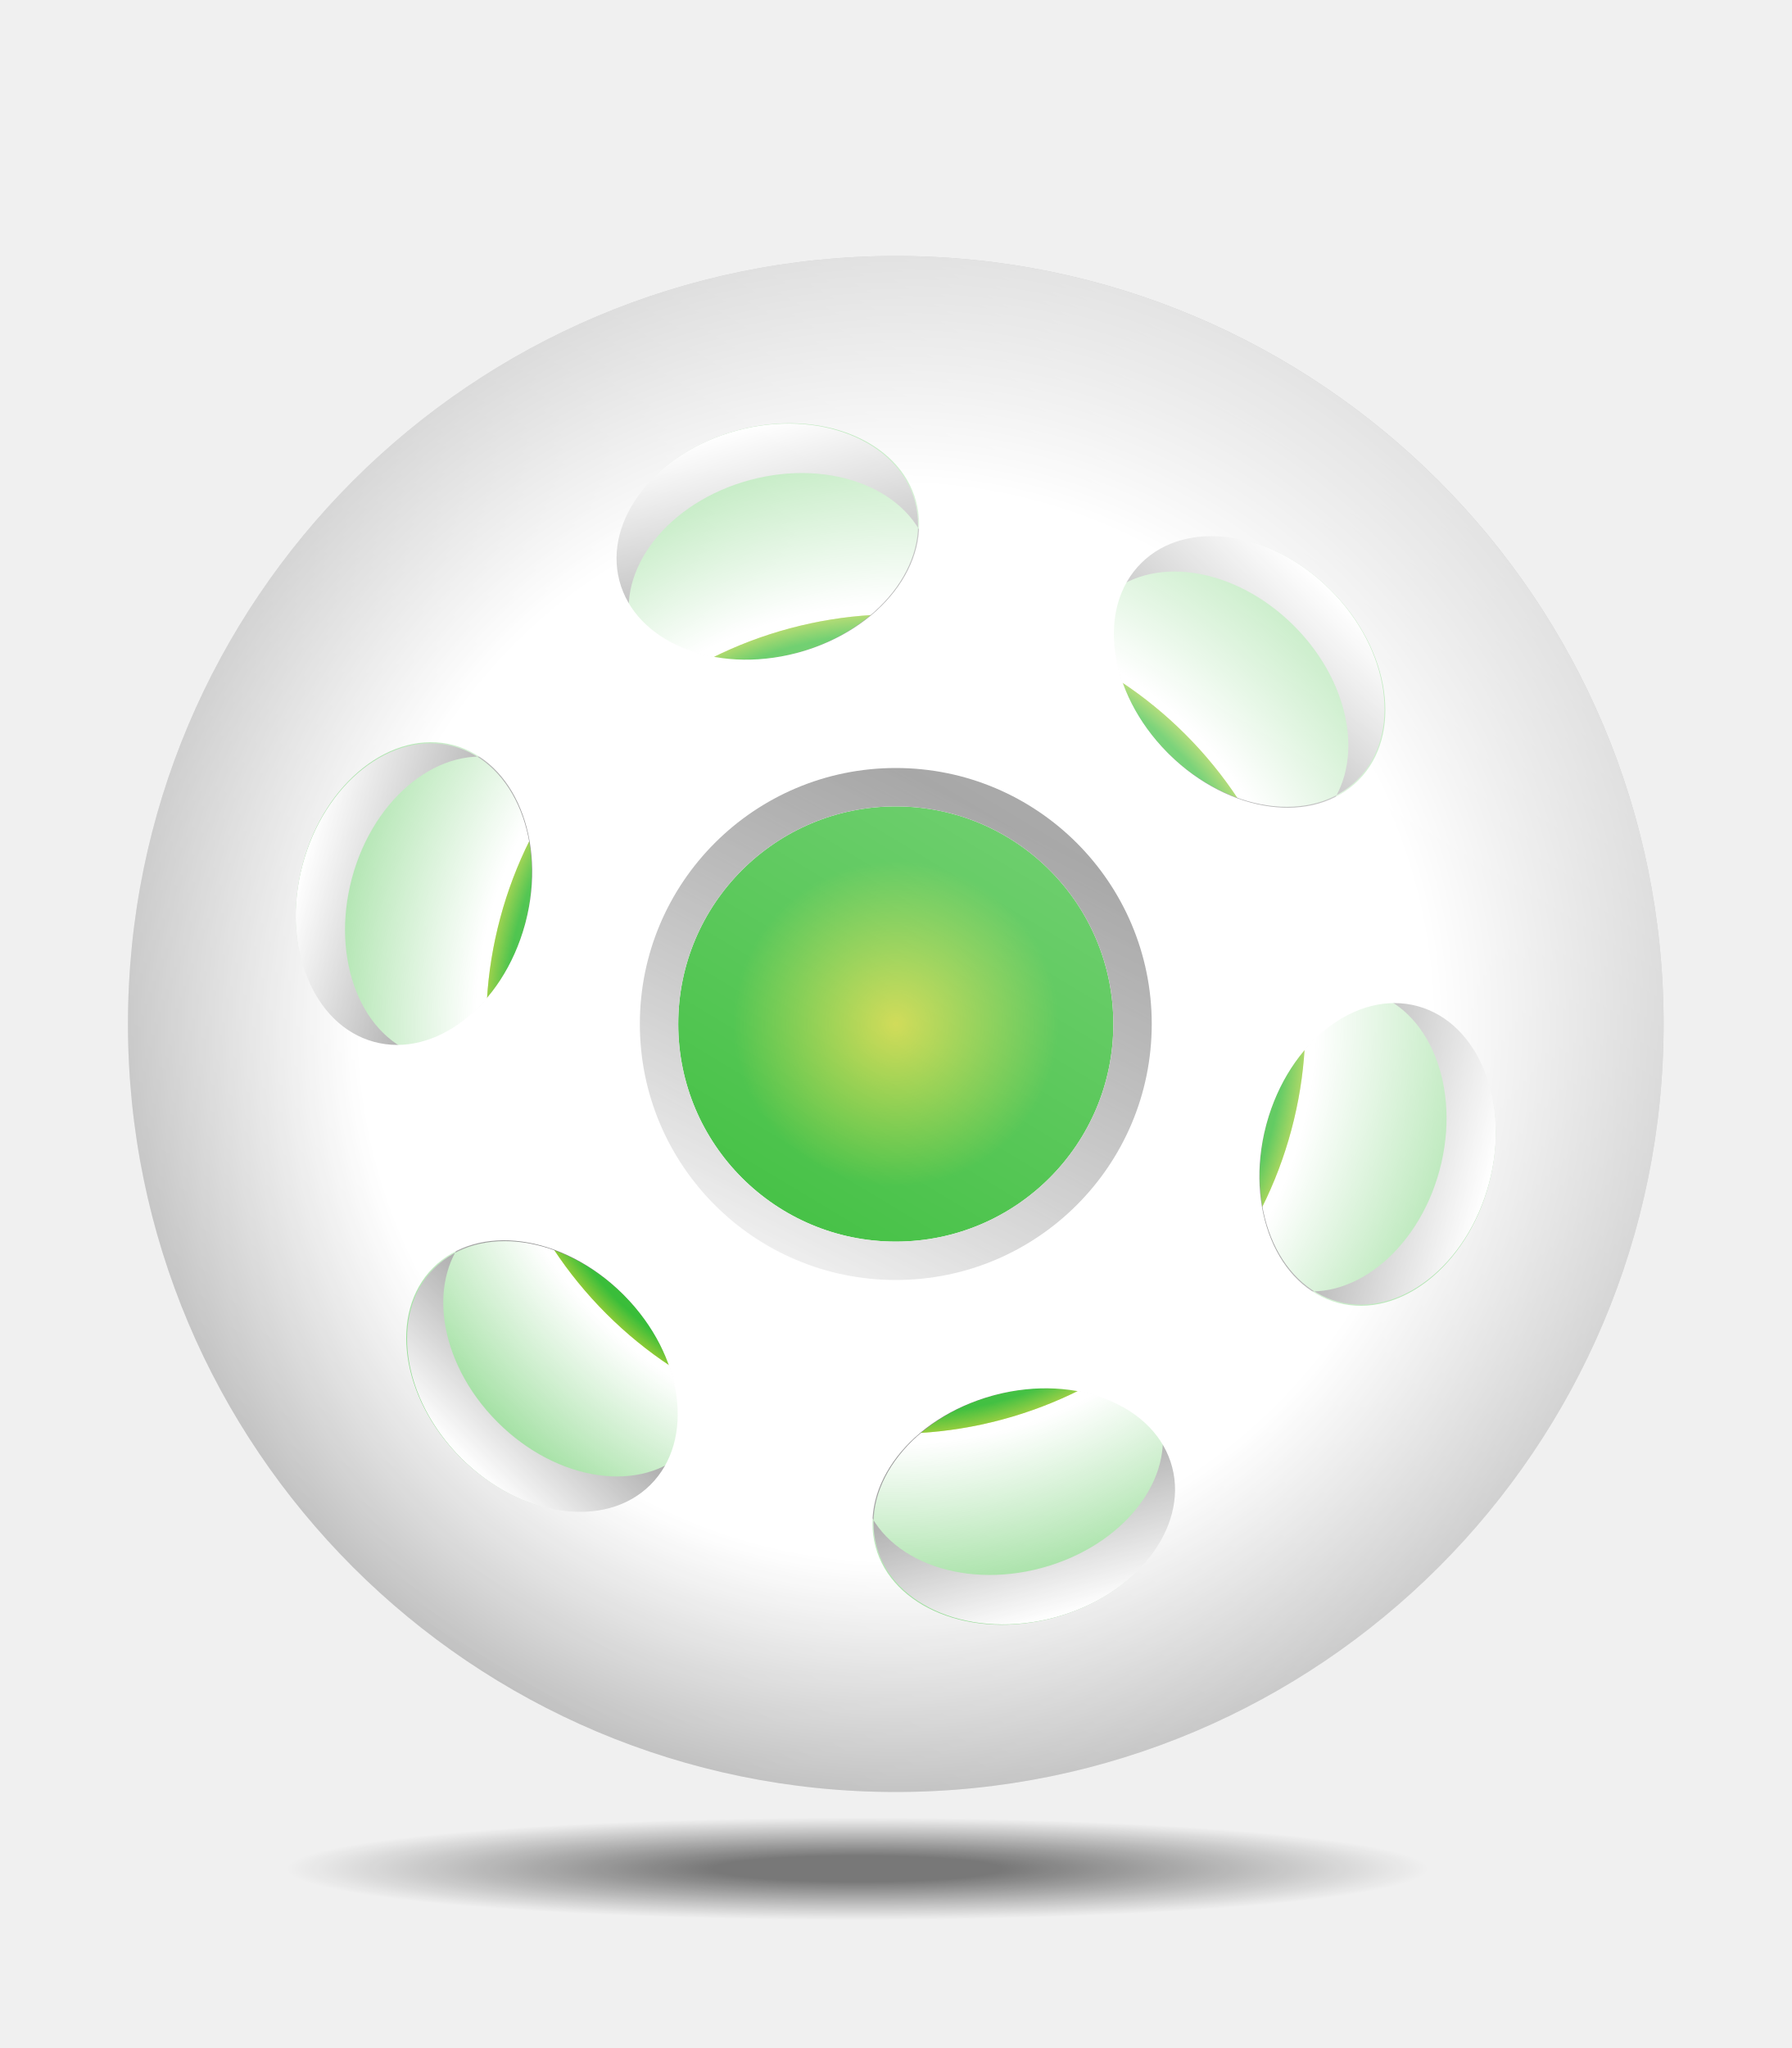
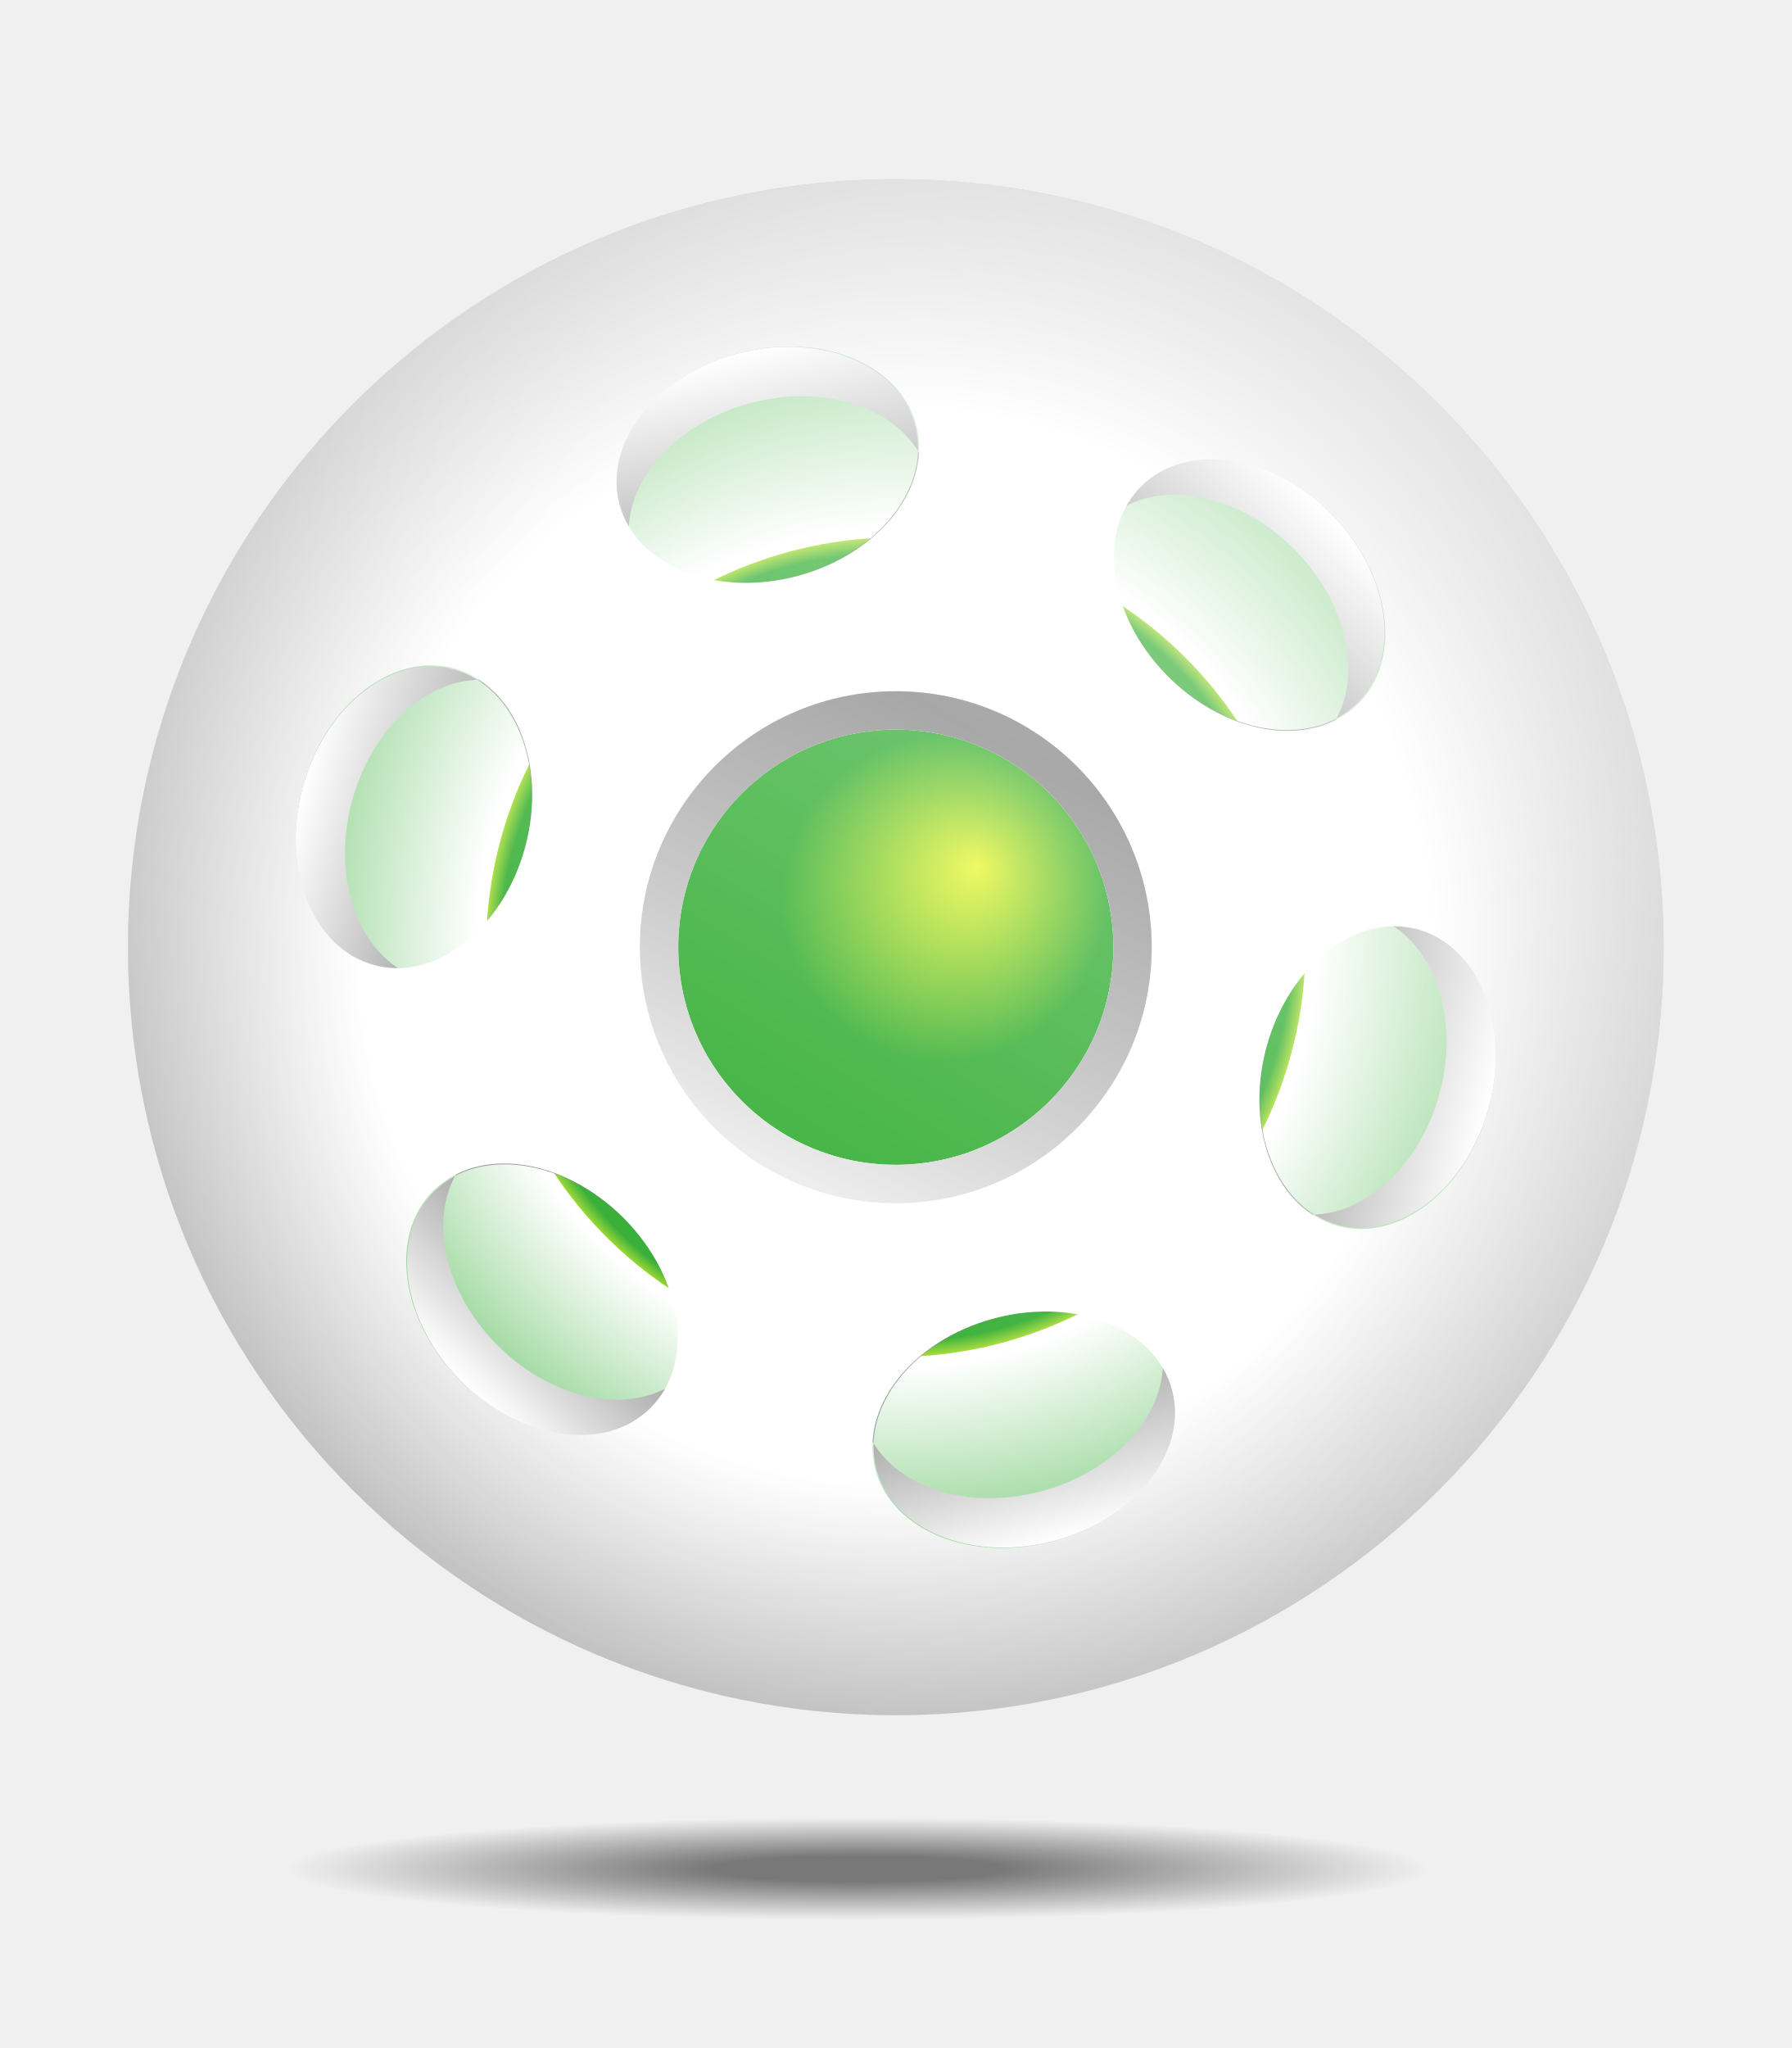
- <svg xmlns="http://www.w3.org/2000/svg" xmlns:xlink="http://www.w3.org/1999/xlink" id="mascot" width="700" height="800" viewBox="0 0 700 800" version="1.1" preserveAspectRatio="xMidYMid meet" style="color:#0a0;">
+ <svg xmlns="http://www.w3.org/2000/svg" xmlns:xlink="http://www.w3.org/1999/xlink" id="jaby" width="700" height="800" viewBox="0 0 700 800" version="1.1" preserveAspectRatio="xMidYMid meet" style="color: #090;">
  <defs>
-     <radialGradient id="glow_gradient">
+     <radialGradient id="inner_glow_gradient">
      <stop offset="55%" stop-color="currentColor" stop-opacity="0" />
      <stop offset="100%" stop-color="currentColor" stop-opacity="1" />
    </radialGradient>
    <g id="inner_glow">
-       <circle fill="#fff" cx="350" cy="400" r="298" />
-       <circle fill="url(#glow_gradient)" cx="350" cy="400" r="298" />
+       <circle fill="#fff" cx="350" cy="350" r="298" />
+       <circle fill="url(#inner_glow_gradient)" cx="350" cy="350" r="298" />
    </g>
    <radialGradient id="sphere_gradient">
      <stop offset="70%" stop-color="#fff" />
      <stop offset="100%" stop-color="#bbb" />
    </radialGradient>
    <g id="sphere">
-       <path fill="url(#sphere_gradient)" fill-rule="evenodd" d="M 350,400 m -300, 0 a 300,300 0 1,0 600,0 a 300,300 0 1,0 -600,0 M 350,400 m -85, 0 a 85,85 0 1,0 170,0 a 85,85 0 1,0 -170,0" />
+       <path fill="url(#sphere_gradient)" fill-rule="evenodd" d="M 350,350 m -300, 0 a 300,300 0 1,0 600,0 a 300,300 0 1,0 -600,0 M 350,350 m -85, 0 a 85,85 0 1,0 170,0 a 85,85 0 1,0 -170,0" />
    </g>
-     <radialGradient id="core_radial_gradient">
+     <radialGradient id="inner_gradient" fx="60%" fy="40%">
      <stop offset="0%" stop-color="currentColor" stop-opacity="0.1" />
      <stop offset="40%" stop-color="currentColor" stop-opacity="1" />
      <stop offset="95%" stop-color="currentColor" stop-opacity="1" />
      <stop offset="100%" stop-color="currentColor" stop-opacity="0.4" />
    </radialGradient>
-     <g id="core">
+     <g id="inner">
      <use xlink:href="#inner_glow" />
-       <circle fill="#cc0" cx="350" cy="400" r="160" />
-       <circle id="core_pulse" fill="url(#core_radial_gradient)" cx="350" cy="400" r="160" />
+       <circle id="inner_power" fill="#ff0" cx="350" cy="350" r="160" />
+       <circle id="inner_core" fill="url(#inner_gradient)" cx="350" cy="350" r="160" />
    </g>
-     <linearGradient id="primary_hole_gradient" x1="0.5" x2="0" y1="0" y2="1">
+     <linearGradient id="primary_gradient" x1="0.5" x2="0" y1="0" y2="1">
      <stop offset="0%" stop-color="#666" />
      <stop offset="10%" stop-color="#777" />
      <stop offset="100%" stop-color="#fff" />
    </linearGradient>
    <g id="primary">
-       <g id="primary_hole">
-         <path fill="url(#primary_hole_gradient)" fill-rule="evenodd" d="M 350,400 m -100, 0 a 100,100 0 1,0 200,0 a 100,100 0 1,0 -200,0 M 350,400 m -85, 0 a 85,85 0 1,0 170,0 a 85,85 0 1,0 -170,0" />
-       </g>
+       <path fill="url(#primary_gradient)" fill-rule="evenodd" d="M 350,350 m -100, 0 a 100,100 0 1,0 200,0 a 100,100 0 1,0 -200,0 M 350,350 m -85, 0 a 85,85 0 1,0 170,0 a 85,85 0 1,0 -170,0" />
    </g>
    <linearGradient id="secondary_hole_gradient" x1="0" x2="1" y1="0.5" y2="0.5">
      <stop offset="0%" stop-color="#333" />
      <stop offset="100%" stop-color="#fff" />
    </linearGradient>
    <mask id="secondary_mask">
-       <path fill="#fff" d="M530,400 m -30,0 a 45,60 0 1 1 0 1 z" />
+       <path fill="#fff" d="M530,350 m -30,0 a 45,60 0 1 1 0 1 z" />
    </mask>
    <g id="secondary">
      <g id="secondary_hole" mask="url(#secondary_mask)">
-         <use xlink:href="#core" />
-         <path fill="url(#secondary_hole_gradient)" fill-rule="evenodd" d="M530,400 m -30,0 a 45,60 0 1 1 0 0.1 M510,400 m -30,0 a 45,60 0 1 1 0 0.1 z" />
+         <use xlink:href="#inner" />
+         <path fill="url(#secondary_hole_gradient)" fill-rule="evenodd" d="M530,350 m -30,0 a 45,60 0 1 1 0 0.1 M510,350 m -30,0 a 45,60 0 1 1 0 0.1 z" />
      </g>
    </g>
    <linearGradient id="shine_gradient" x1="0.6" x2="0" y1="0" y2="1">
      <stop offset="0%" stop-color="#fff" stop-opacity="0.6" />
      <stop offset="100%" stop-color="#fff" stop-opacity="0" />
    </linearGradient>
    <radialGradient id="shadow_gradient">
      <stop offset="25%" stop-color="#000" stop-opacity="0.5" />
      <stop offset="100%" stop-color="#000" stop-opacity="0" />
    </radialGradient>
  </defs>
-   <g id="mascot_sphere">
-     <use xlink:href="#core" />
-     <use xlink:href="#sphere" />
-     <use xlink:href="#primary_hole" />
-     <g id="rotated_sphere">
-       <use xlink:href="#secondary" transform="rotate(15, 350, 400)" />
-       <use xlink:href="#secondary" transform="rotate(75, 350, 400)" />
-       <use xlink:href="#secondary" transform="rotate(135, 350, 400)" />
-       <use xlink:href="#secondary" transform="rotate(195, 350, 400)" />
-       <use xlink:href="#secondary" transform="rotate(255, 350, 400)" />
-       <use xlink:href="#secondary" transform="rotate(315, 350, 400)" />
+   <ellipse id="sphere_shadow" fill="url(#shadow_gradient)" cx="335" cy="730" rx="225" ry="20" />
+   <g id="jaby_sphere" transform="translate( 0 20 )">
+     <g id="sphere_inner">
+       <use xlink:href="#inner" />
    </g>
-     <circle fill="url(#shine_gradient)" cx="350" cy="400" r="300" />
+     <g id="sphere_outer">
+       <use xlink:href="#sphere" />
+     </g>
+     <g id="sphere_center">
+       <use xlink:href="#primary" />
+     </g>
+     <g id="sphere_holes">
+       <use xlink:href="#secondary" transform="rotate( 15, 350, 350)" />
+       <use xlink:href="#secondary" transform="rotate( 75, 350, 350)" />
+       <use xlink:href="#secondary" transform="rotate( 135, 350, 350)" />
+       <use xlink:href="#secondary" transform="rotate( 195, 350, 350)" />
+       <use xlink:href="#secondary" transform="rotate( 255, 350, 350)" />
+       <use xlink:href="#secondary" transform="rotate( 315, 350, 350)" />
+     </g>
+     <circle id="sphere_shine" fill="url(#shine_gradient)" cx="350" cy="350" r="300" />
  </g>
-   <ellipse fill="url(#shadow_gradient)" cx="335" cy="730" rx="225" ry="20" />
</svg>
